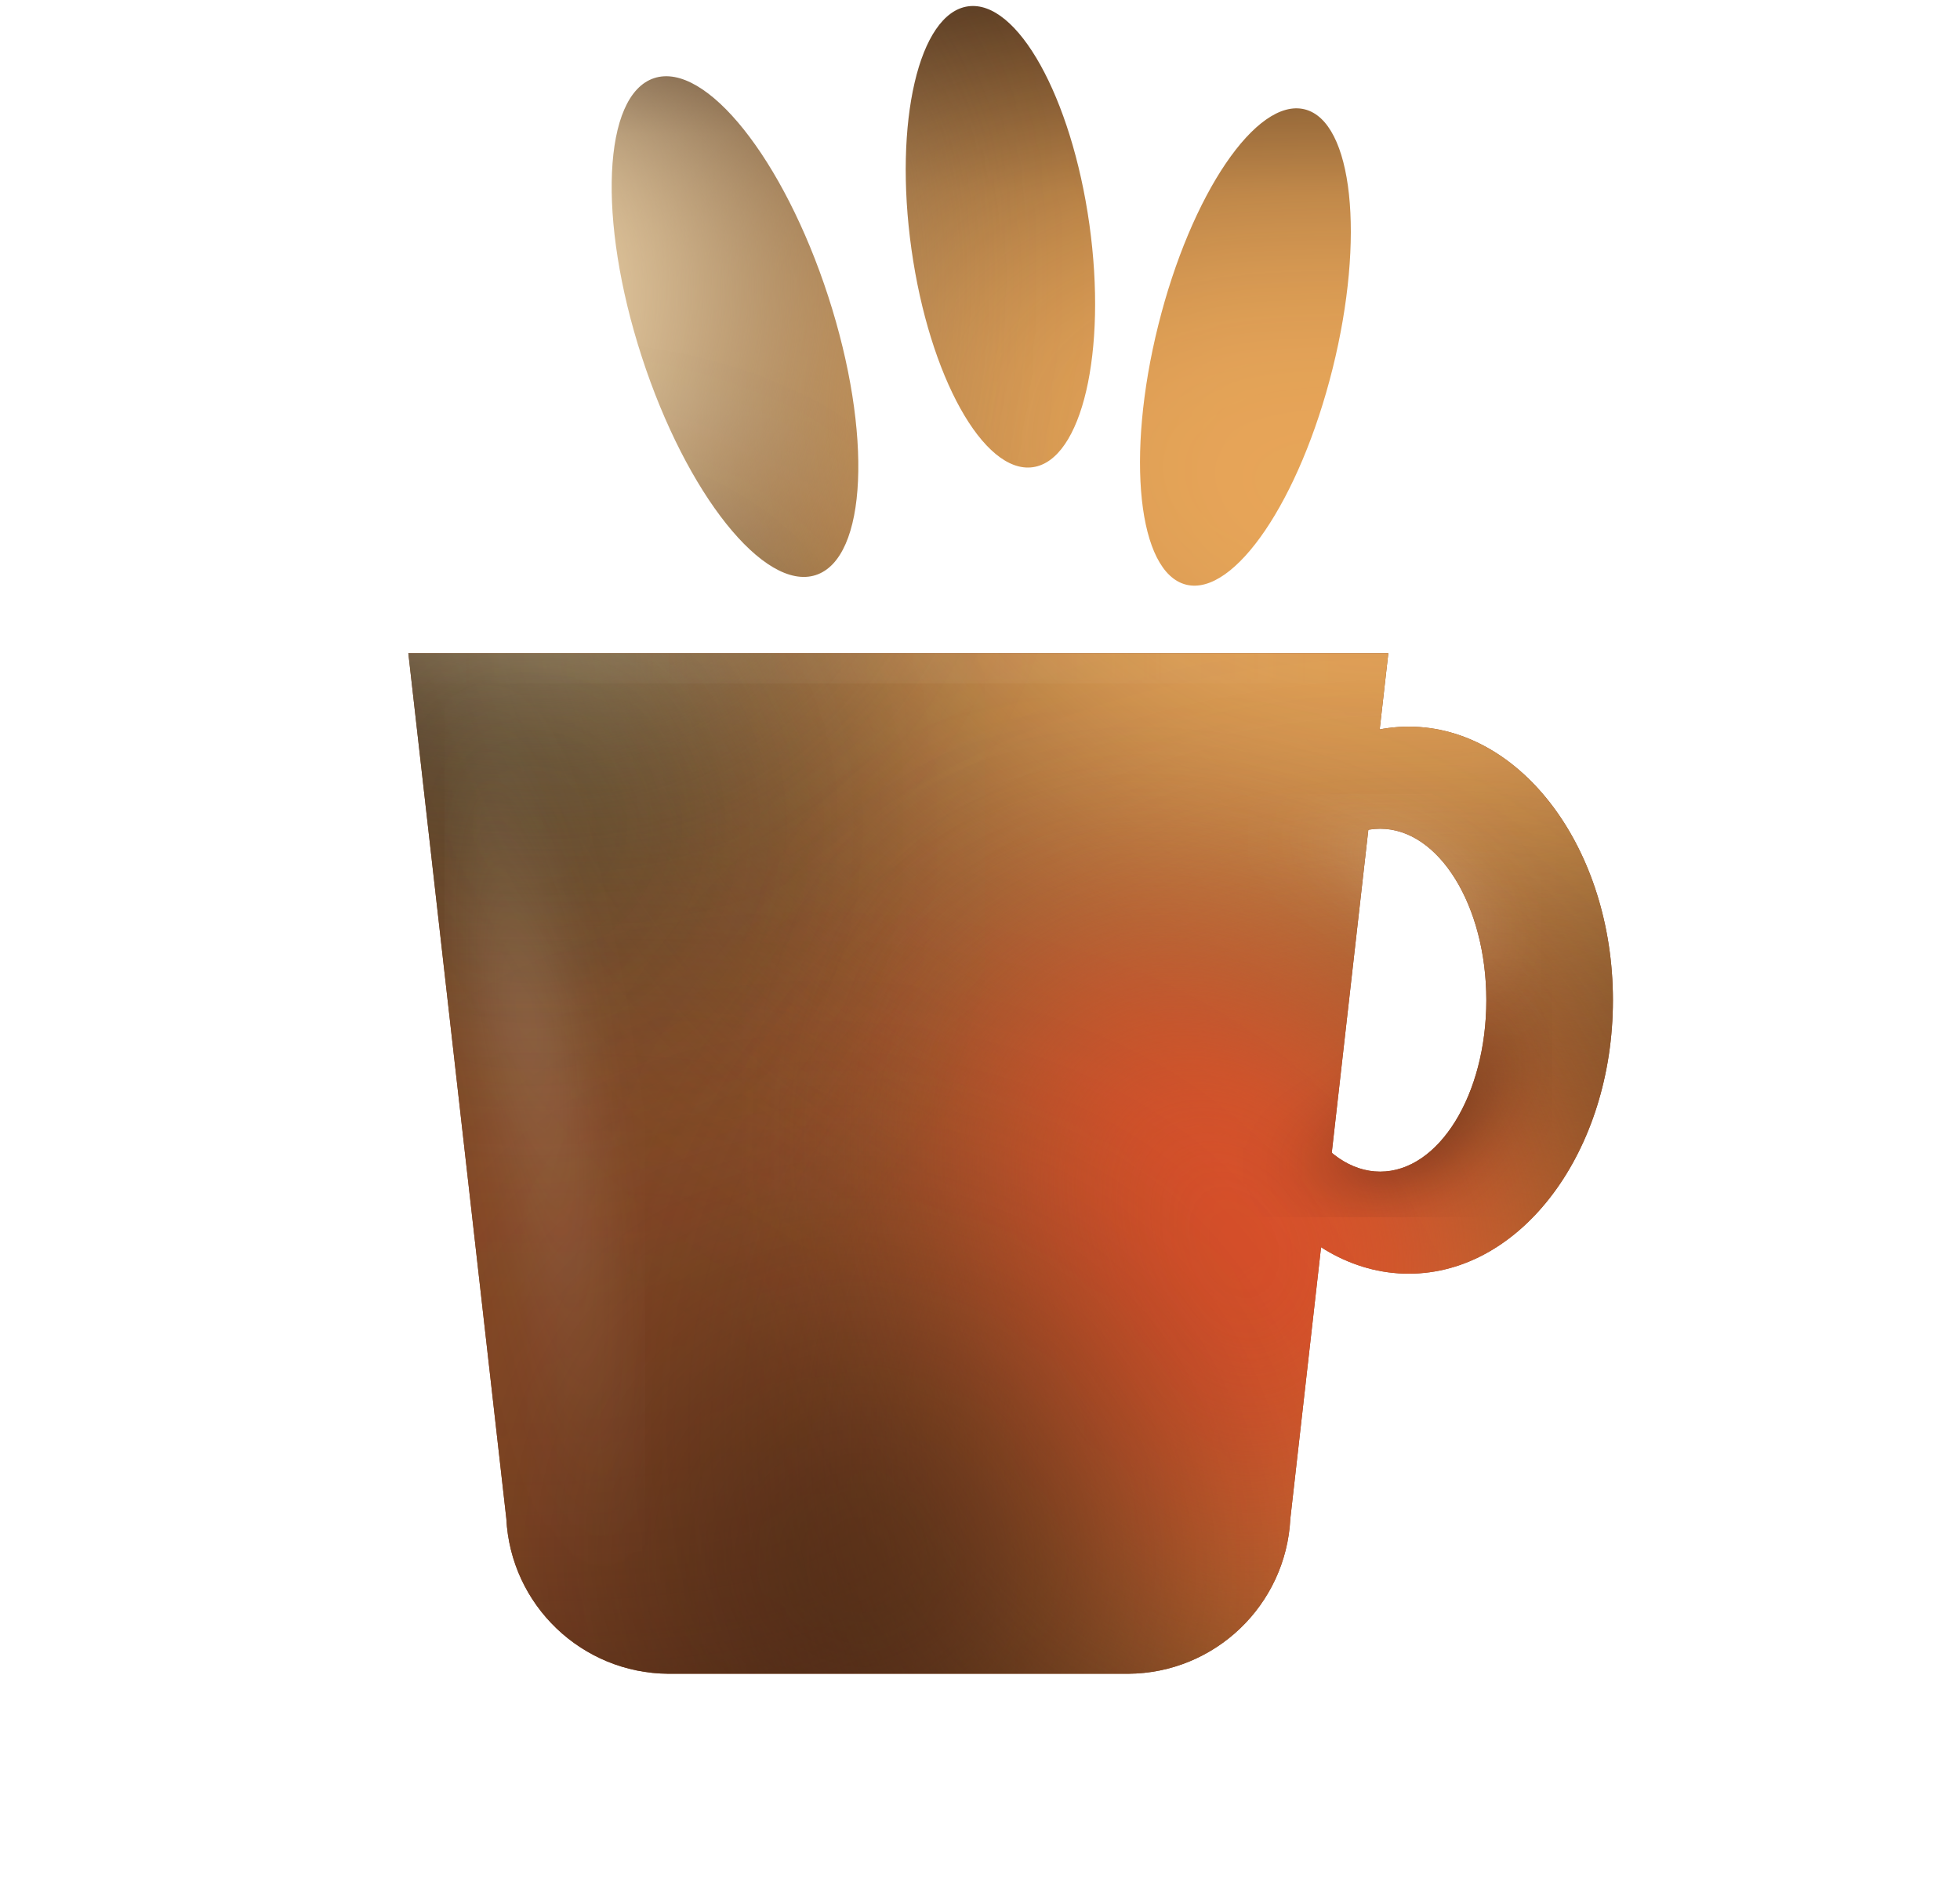
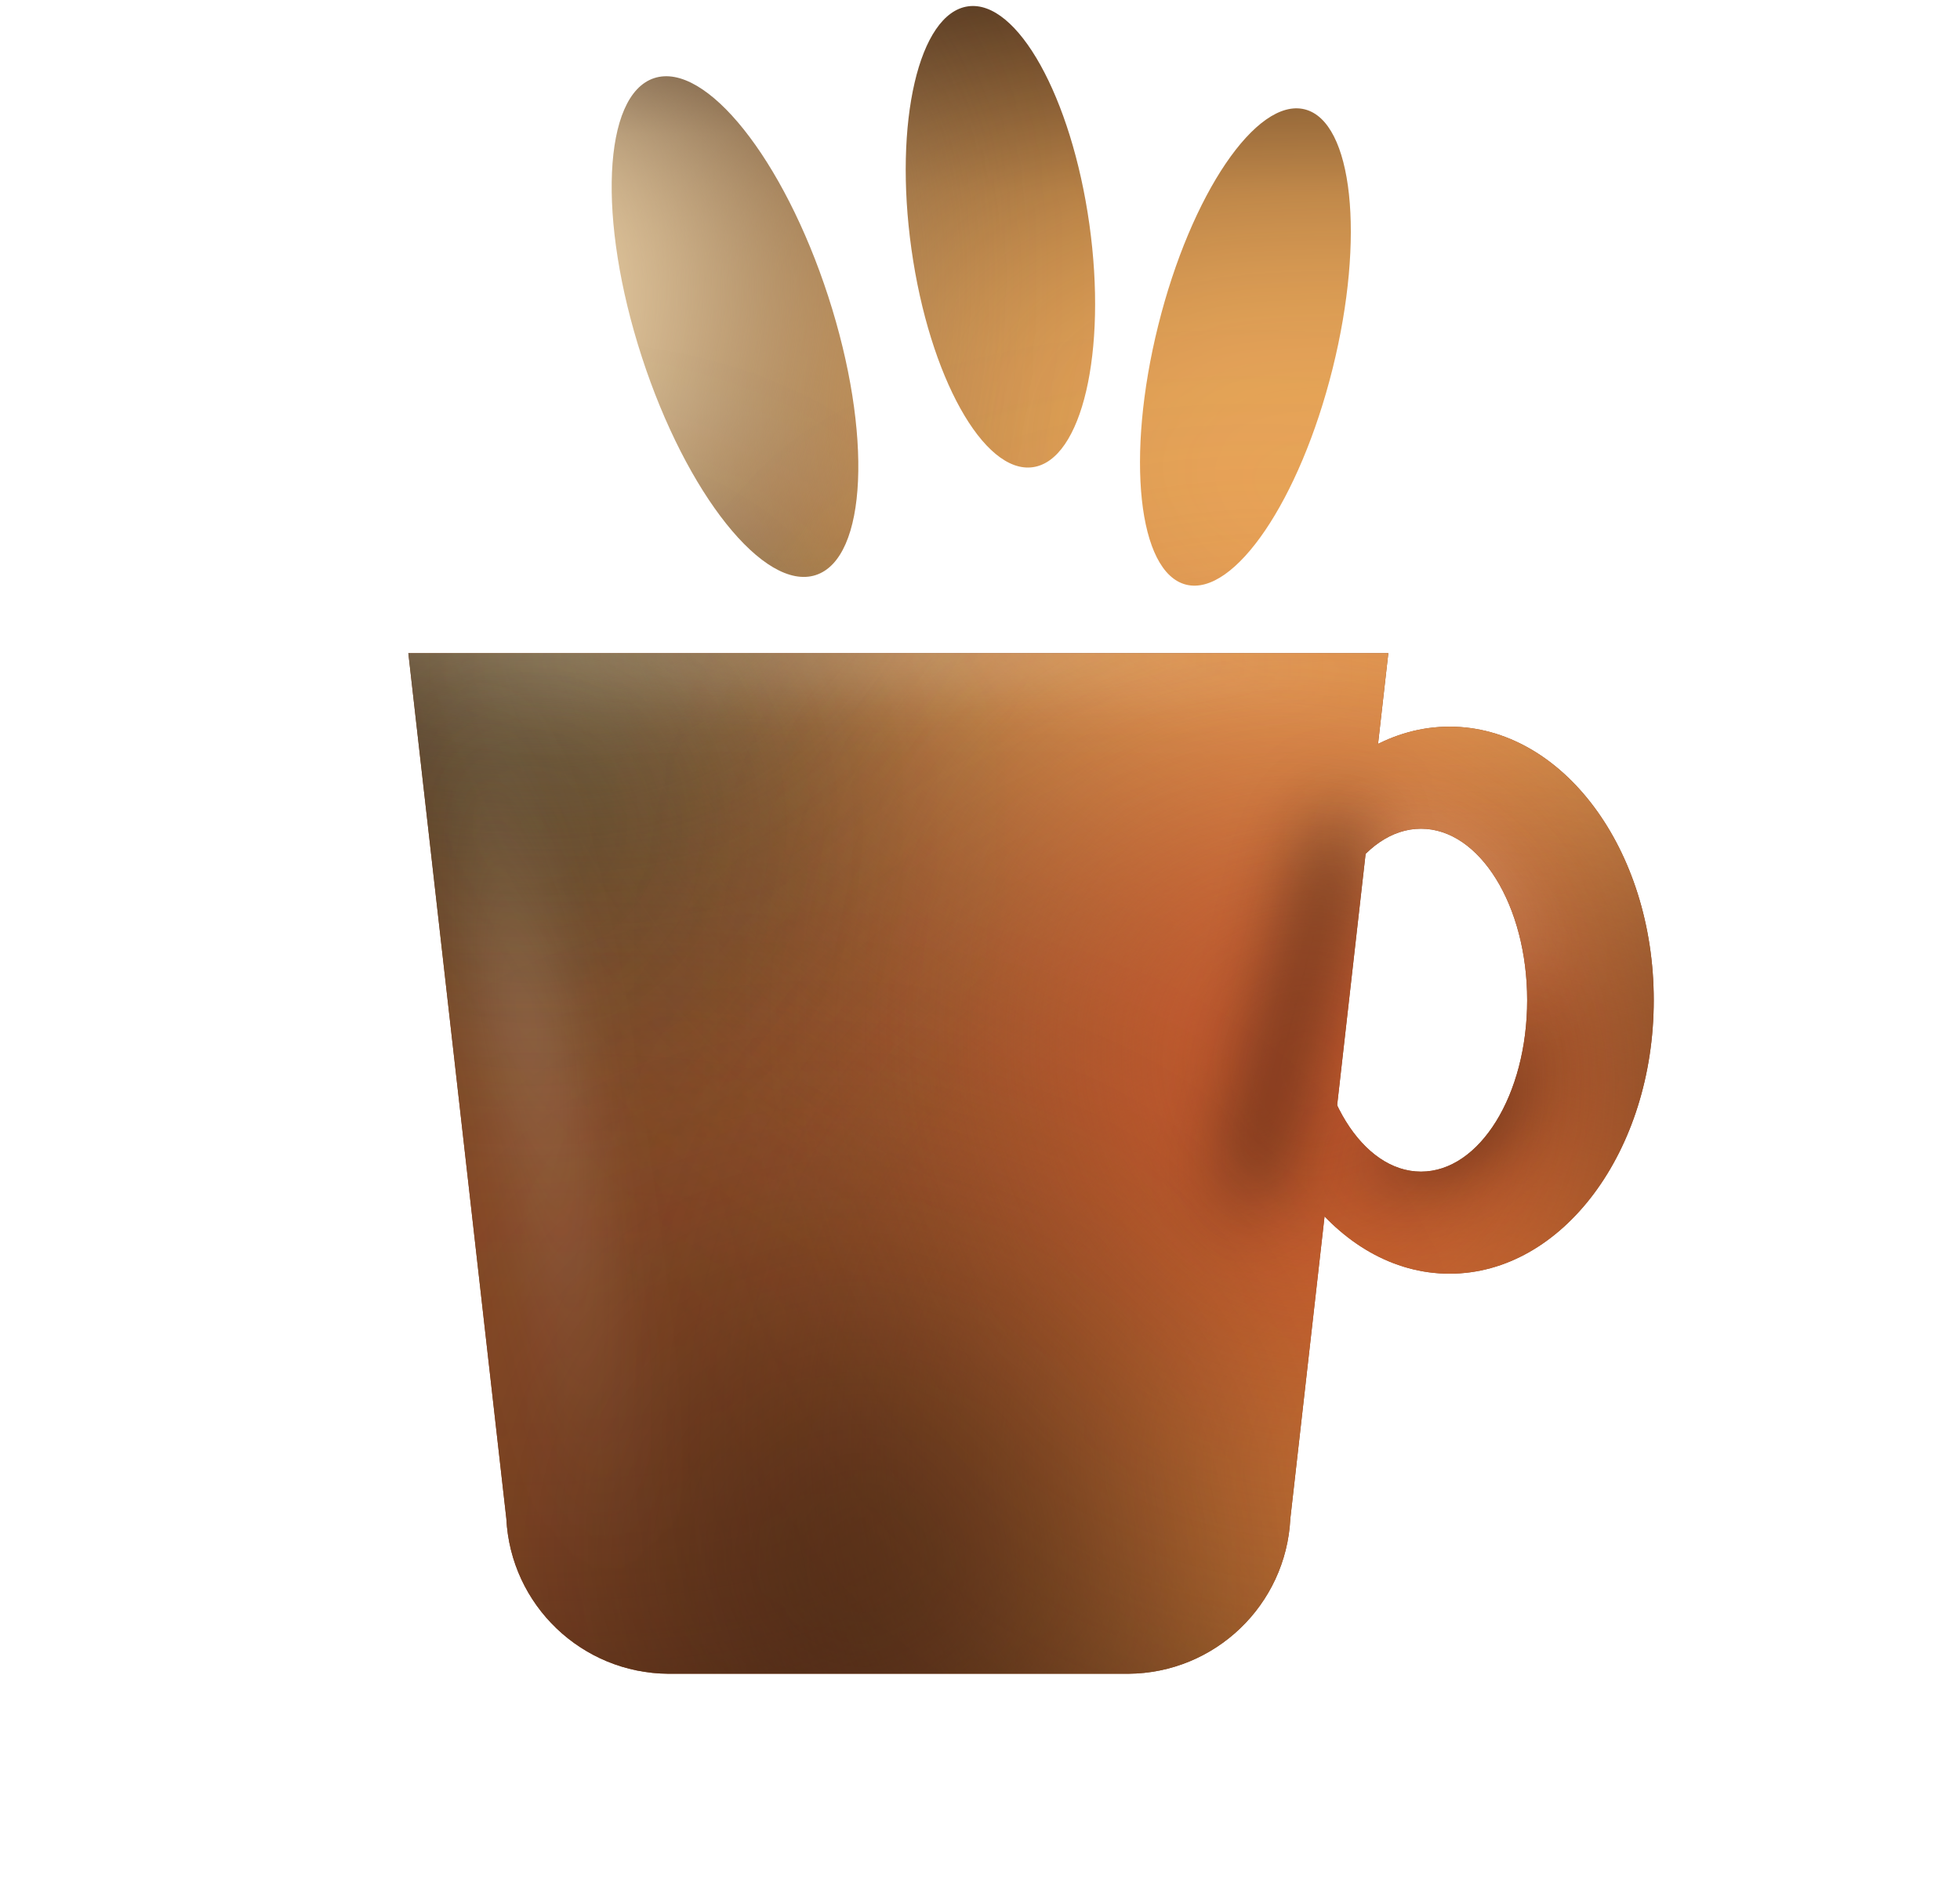
<svg xmlns="http://www.w3.org/2000/svg" width="48" height="46" fill="none" viewBox="0 0 48 46">
  <path fill="#8a4a26" d="M10 16h24l-2.4 21.2A4 4 0 0 1 27.63 41H16.37a4 4 0 0 1-3.97-3.8L10 16Z" />
-   <path fill="#8a4a26" fill-rule="evenodd" d="M29.5 24.5a5 6.7 0 1 0 10 0 5 6.7 0 1 0-10 0ZM31.2 24.5a2.6 4.2 0 1 0 5.2 0 2.6 4.2 0 1 0-5.2 0Z" />
+   <path fill="#8a4a26" fill-rule="evenodd" d="M30.5 24.5a5 6.7 0 1 0 10 0 5 6.7 0 1 0-10 0ZM32.2 24.5a2.6 4.2 0 1 0 5.2 0 2.6 4.2 0 1 0-5.2 0Z" />
  <mask id="cup" width="48" height="46" x="0" y="0" maskUnits="userSpaceOnUse" style="mask-type:alpha">
    <path fill="#000" d="M10 16h24l-2.4 21.2A4 4 0 0 1 27.63 41H16.37a4 4 0 0 1-3.97-3.8L10 16Z" />
-     <path fill="#000" fill-rule="evenodd" d="M29.5 24.5a5 6.7 0 1 0 10 0 5 6.7 0 1 0-10 0ZM31.2 24.5a2.6 4.2 0 1 0 5.2 0 2.6 4.2 0 1 0-5.2 0Z" />
+     <path fill="#000" fill-rule="evenodd" d="M30.5 24.5a5 6.7 0 1 0 10 0 5 6.7 0 1 0-10 0ZM32.2 24.5a2.6 4.2 0 1 0 5.2 0 2.6 4.2 0 1 0-5.2 0Z" />
    <ellipse cx="18" cy="8" fill="#000" rx="2.4" ry="6.4" transform="rotate(-18 18 8)" />
    <ellipse cx="24.5" cy="5.8" fill="#000" rx="2.2" ry="5.7" transform="rotate(-8 24.5 5.8)" />
    <ellipse cx="30.5" cy="8.5" fill="#000" rx="2.2" ry="6" transform="rotate(14 30.5 8.5)" />
  </mask>
  <g mask="url(#cup)">
    <rect width="48" height="46" fill="#2b1810" />
    <g filter="url(#f1)">
      <path fill="#8a4a26" d="M30.74 36.95C29.51 41.36 25.09 43.57 20.67 46.24C16.24 48.92 10.53 53.03 6.60 51.54C2.68 50.06 0.90 43.51 -0.73 38.14C-2.36 32.78 -4.86 25.70 -2.29 22.29C0.28 18.88 7.84 19.59 13.28 19.57C18.72 19.55 24.18 19.00 27.38 22.19C30.58 25.38 31.97 32.54 30.74 36.95Z" />
    </g>
    <g filter="url(#f2)">
      <path fill="#e8a659" d="M48.46 18.74C46.37 22.59 39.90 23.99 35.07 24.28C30.25 24.57 25.21 23.92 22.12 20.32C19.03 16.72 16.26 8.50 18.23 4.65C20.20 0.79 27.71 -0.46 32.89 -0.71C38.07 -0.96 43.62 -0.30 46.47 3.27C49.33 6.83 50.55 14.89 48.46 18.74Z" />
    </g>
    <g filter="url(#f3)">
      <path fill="#c97a37" d="M43.23 46.62C40.14 49.27 36.21 52.78 33.15 52.09C30.09 51.40 28.32 46.47 26.55 42.85C24.77 39.23 22.30 35.45 23.47 32.34C24.63 29.24 29.34 26.53 32.92 25.89C36.49 25.24 39.81 26.68 42.94 28.83C46.08 30.99 49.94 34.39 50.00 37.65C50.05 40.91 46.32 43.97 43.23 46.62Z" />
    </g>
    <g filter="url(#f4)">
      <path fill="#f4d9ad" d="M19.00 6.00C19.12 9.22 17.71 14.21 15.40 15.35C13.09 16.50 9.21 13.95 6.40 12.24C3.60 10.52 0.14 8.36 0.10 6.00C0.06 3.64 3.49 0.88 6.17 -0.63C8.86 -2.13 12.37 -3.40 14.73 -2.18C17.08 -0.97 18.88 2.78 19.00 6.00Z" />
    </g>
    <g filter="url(#f5)">
-       <path fill="#e0512b" d="M36.76 31.81C36.25 34.33 32.66 38.70 30.46 38.74C28.26 38.77 25.78 34.76 24.77 32.01C23.76 29.26 23.38 25.03 24.93 23.74C26.49 22.46 31.07 23.53 33.24 25.01C35.41 26.49 37.27 29.29 36.76 31.81Z" />
+       <path fill="#e0512b" d="M38.28 27.68C37.77 30.01 34.50 33.73 32.41 33.79C30.31 33.84 27.78 30.47 26.84 27.98C25.90 25.49 25.77 21.45 27.30 20.19C28.83 18.93 33.17 19.72 35.19 21.09C37.20 22.47 38.79 25.35 38.28 27.68Z" />
    </g>
    <g filter="url(#f6)" opacity="0.55">
      <path fill="#3fae7a" d="M15.30 21.93C14.65 22.79 12.48 23.72 11.65 23.34C10.82 22.96 10.65 21.04 10.76 19.84C10.86 18.64 11.39 17.02 12.20 16.80C13.01 16.58 14.59 17.71 15.16 18.65C15.73 19.59 15.94 21.07 15.30 21.93Z" />
    </g>
    <g filter="url(#f7)">
      <path fill="#160b07" d="M23.75 42.76C22.09 43.81 19.01 44.59 17.70 43.72C16.39 42.84 16.57 40.05 16.60 38.00C16.63 35.95 16.60 33.26 17.84 32.52C19.07 31.78 21.70 32.95 23.34 33.95C24.98 34.96 26.70 36.38 26.77 38.00C26.85 39.62 25.41 41.72 23.75 42.76Z" />
    </g>
    <path stroke="url(#gRim)" stroke-linecap="round" stroke-width="1" filter="url(#soft)" d="M10.4 16.6Q22 15.2 33.6 16.6" />
    <path stroke="url(#gEdge)" stroke-linecap="round" stroke-width="1.3" filter="url(#soft)" d="M11.6 17.3 15.1 38.2" />
-     <path stroke="url(#gGlint)" stroke-linecap="round" stroke-width="0.9" filter="url(#soft)" d="M31.6 20.3A5.6 6.9 0 0 1 36.7 24.5" />
-     <path stroke="url(#gHandleShadow)" stroke-linecap="round" stroke-width="1.4" filter="url(#soft)" d="M31.4 28.9A5.9 7.2 0 0 0 36.9 24.4" />
+     <path stroke="url(#gGlint)" stroke-linecap="round" stroke-width="0.9" filter="url(#soft)" d="M32.6 20.3A5.6 6.9 0 0 1 37.7 24.5" />
+     <path stroke="url(#gHandleShadow)" stroke-linecap="round" stroke-width="1.4" filter="url(#soft)" d="M32.4 28.9A5.9 7.2 0 0 0 37.9 24.4" />
+     <path stroke="url(#gSeam)" stroke-linecap="round" stroke-width="1.3" filter="url(#soft)" d="M33.1 19.3 30.3 30.2" />
  </g>
  <defs>
-     <filter id="f1" width="70.4" height="69.4" x="-21" y="0.9" color-interpolation-filters="sRGB" filterUnits="userSpaceOnUse">
+     <filter id="f1" width="87.4" height="86.4" x="-29.5" y="-7.6" color-interpolation-filters="sRGB" filterUnits="userSpaceOnUse">
      <feFlood flood-opacity="0" result="BackgroundImageFix" />
      <feBlend in="SourceGraphic" in2="BackgroundImageFix" result="shape" />
      <feGaussianBlur result="effect1" stdDeviation="8.5" />
    </filter>
-     <filter id="f2" width="52.2" height="47" x="7.2" y="-11.7" color-interpolation-filters="sRGB" filterUnits="userSpaceOnUse">
+     <filter id="f2" width="62.2" height="57" x="2.2" y="-16.7" color-interpolation-filters="sRGB" filterUnits="userSpaceOnUse">
      <feFlood flood-opacity="0" result="BackgroundImageFix" />
      <feBlend in="SourceGraphic" in2="BackgroundImageFix" result="shape" />
      <feGaussianBlur result="effect1" stdDeviation="5" />
    </filter>
-     <filter id="f3" width="55.1" height="54.8" x="9.2" y="11.6" color-interpolation-filters="sRGB" filterUnits="userSpaceOnUse">
+     <filter id="f3" width="68.1" height="67.8" x="2.7" y="5.1" color-interpolation-filters="sRGB" filterUnits="userSpaceOnUse">
      <feFlood flood-opacity="0" result="BackgroundImageFix" />
      <feBlend in="SourceGraphic" in2="BackgroundImageFix" result="shape" />
      <feGaussianBlur result="effect1" stdDeviation="6.5" />
    </filter>
-     <filter id="f4" width="34.3" height="32.9" x="-7.6" y="-9.9" color-interpolation-filters="sRGB" filterUnits="userSpaceOnUse">
+     <filter id="f4" width="41.3" height="39.9" x="-11.1" y="-13.4" color-interpolation-filters="sRGB" filterUnits="userSpaceOnUse">
      <feFlood flood-opacity="0" result="BackgroundImageFix" />
      <feBlend in="SourceGraphic" in2="BackgroundImageFix" result="shape" />
      <feGaussianBlur result="effect1" stdDeviation="3.5" />
    </filter>
-     <filter id="f5" width="25.2" height="28.2" x="18.2" y="17.1" color-interpolation-filters="sRGB" filterUnits="userSpaceOnUse">
+     <filter id="f5" width="46.6" height="48.8" x="9.2" y="2.6" color-interpolation-filters="sRGB" filterUnits="userSpaceOnUse">
      <feFlood flood-opacity="0" result="BackgroundImageFix" />
      <feBlend in="SourceGraphic" in2="BackgroundImageFix" result="shape" />
-       <feGaussianBlur result="effect1" stdDeviation="3" />
+       <feGaussianBlur result="effect1" stdDeviation="5.5" />
    </filter>
-     <filter id="f6" width="22.1" height="24.1" x="2" y="8" color-interpolation-filters="sRGB" filterUnits="userSpaceOnUse">
+     <filter id="f6" width="30.1" height="32.1" x="-2" y="4" color-interpolation-filters="sRGB" filterUnits="userSpaceOnUse">
      <feFlood flood-opacity="0" result="BackgroundImageFix" />
      <feBlend in="SourceGraphic" in2="BackgroundImageFix" result="shape" />
      <feGaussianBlur result="effect1" stdDeviation="4" />
    </filter>
-     <filter id="f7" width="36.6" height="37.6" x="3.4" y="19.3" color-interpolation-filters="sRGB" filterUnits="userSpaceOnUse">
+     <filter id="f7" width="48.6" height="49.6" x="-2.6" y="13.3" color-interpolation-filters="sRGB" filterUnits="userSpaceOnUse">
      <feFlood flood-opacity="0" result="BackgroundImageFix" />
      <feBlend in="SourceGraphic" in2="BackgroundImageFix" result="shape" />
      <feGaussianBlur result="effect1" stdDeviation="6" />
    </filter>
-     <filter id="soft" width="140%" height="140%" x="-20%" y="-20%" color-interpolation-filters="sRGB">
+     <filter id="soft" width="68" height="66" x="-10" y="-10" filterUnits="userSpaceOnUse" color-interpolation-filters="sRGB">
      <feGaussianBlur stdDeviation="0.9" />
    </filter>
    <linearGradient id="gRim" x1="10.4" y1="16" x2="33.6" y2="16" gradientUnits="userSpaceOnUse">
      <stop offset="0" stop-color="#fff6e8" stop-opacity="0" />
      <stop offset="0.5" stop-color="#fff6e8" stop-opacity="0.4" />
      <stop offset="1" stop-color="#fff6e8" stop-opacity="0" />
    </linearGradient>
    <linearGradient id="gEdge" x1="11.6" y1="17.3" x2="15.1" y2="38.2" gradientUnits="userSpaceOnUse">
      <stop offset="0" stop-color="#fff6e8" stop-opacity="0" />
      <stop offset="0.35" stop-color="#fff6e8" stop-opacity="0.22" />
      <stop offset="1" stop-color="#fff6e8" stop-opacity="0" />
    </linearGradient>
-     <linearGradient id="gGlint" x1="31.6" y1="20.3" x2="36.7" y2="24.5" gradientUnits="userSpaceOnUse">
+     <linearGradient id="gGlint" x1="32.6" y1="20.3" x2="37.7" y2="24.5" gradientUnits="userSpaceOnUse">
      <stop offset="0" stop-color="#fff6e8" stop-opacity="0" />
      <stop offset="0.5" stop-color="#fff6e8" stop-opacity="0.4" />
      <stop offset="1" stop-color="#fff6e8" stop-opacity="0" />
    </linearGradient>
-     <linearGradient id="gHandleShadow" x1="31.4" y1="28.9" x2="36.9" y2="24.4" gradientUnits="userSpaceOnUse">
+     <linearGradient id="gHandleShadow" x1="32.4" y1="28.9" x2="37.9" y2="24.4" gradientUnits="userSpaceOnUse">
      <stop offset="0" stop-color="#0d0704" stop-opacity="0" />
      <stop offset="0.5" stop-color="#0d0704" stop-opacity="0.65" />
      <stop offset="1" stop-color="#0d0704" stop-opacity="0" />
    </linearGradient>
+     <linearGradient id="gSeam" x1="33.1" y1="19.3" x2="30.3" y2="30.2" gradientUnits="userSpaceOnUse">
+       <stop offset="0" stop-color="#0d0704" stop-opacity="0" />
+       <stop offset="0.15" stop-color="#0d0704" stop-opacity="0.55" />
+       <stop offset="0.85" stop-color="#0d0704" stop-opacity="0.55" />
+       <stop offset="1" stop-color="#0d0704" stop-opacity="0" />
+     </linearGradient>
  </defs>
</svg>
